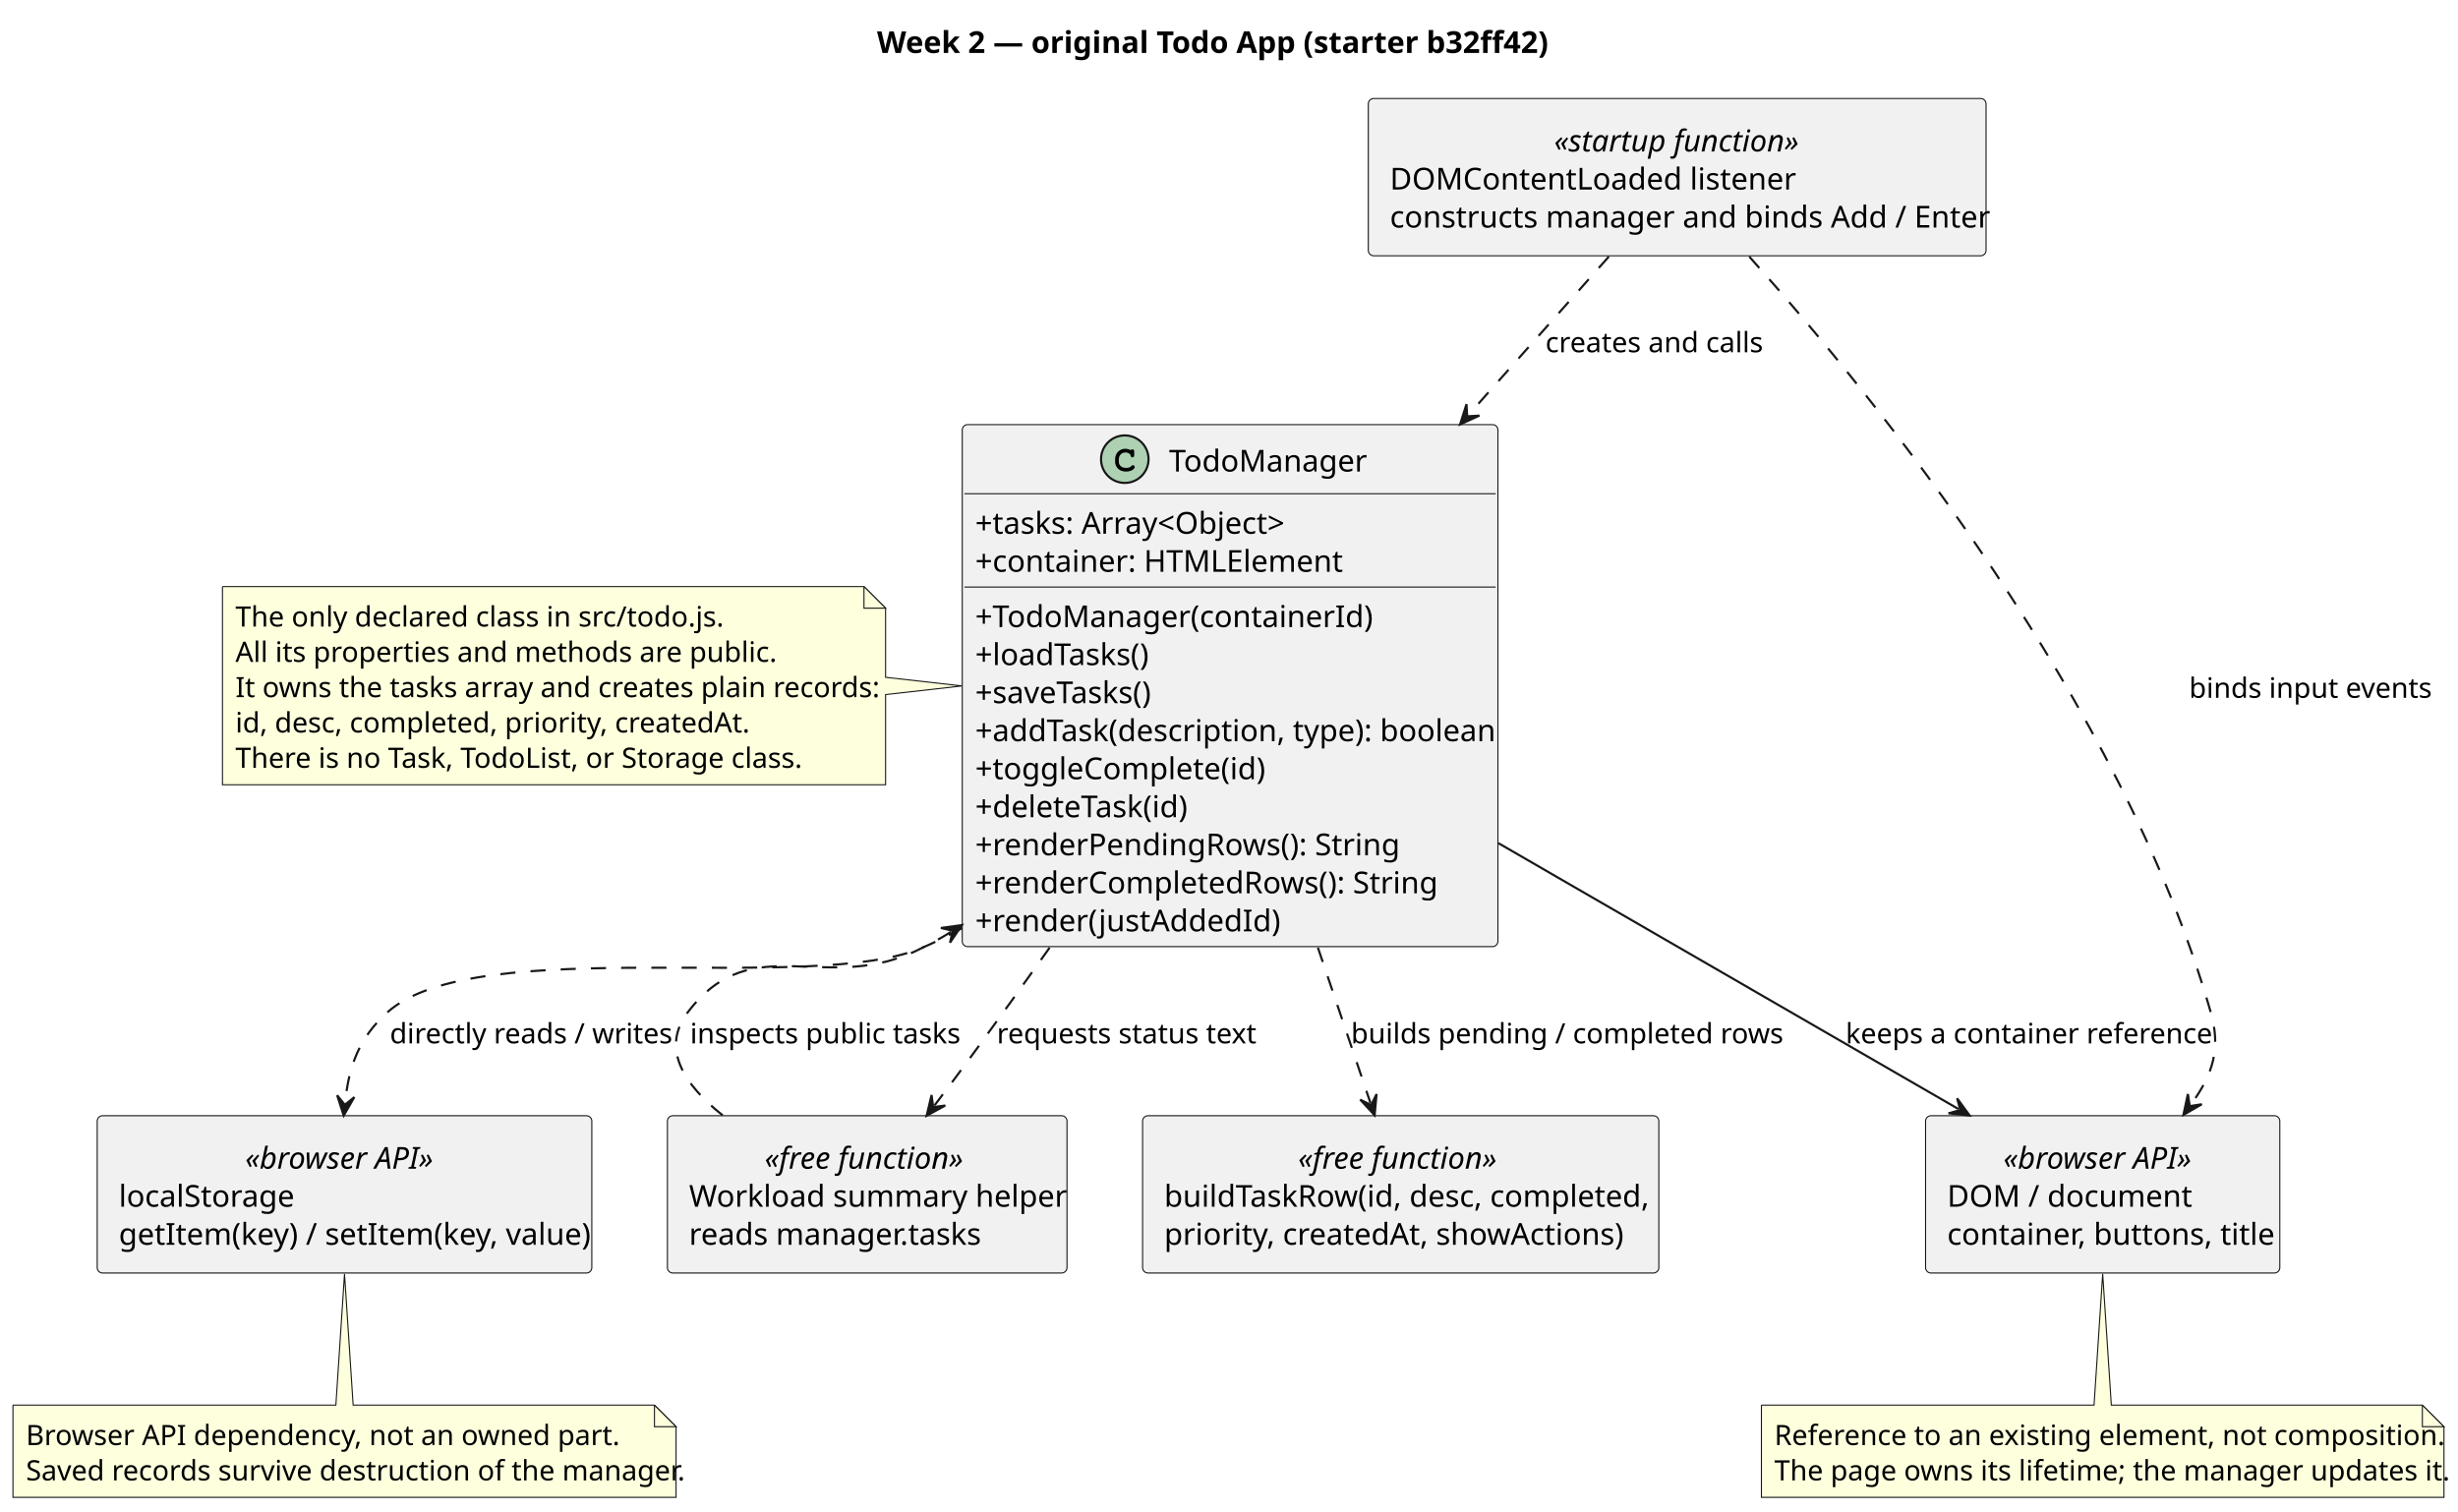
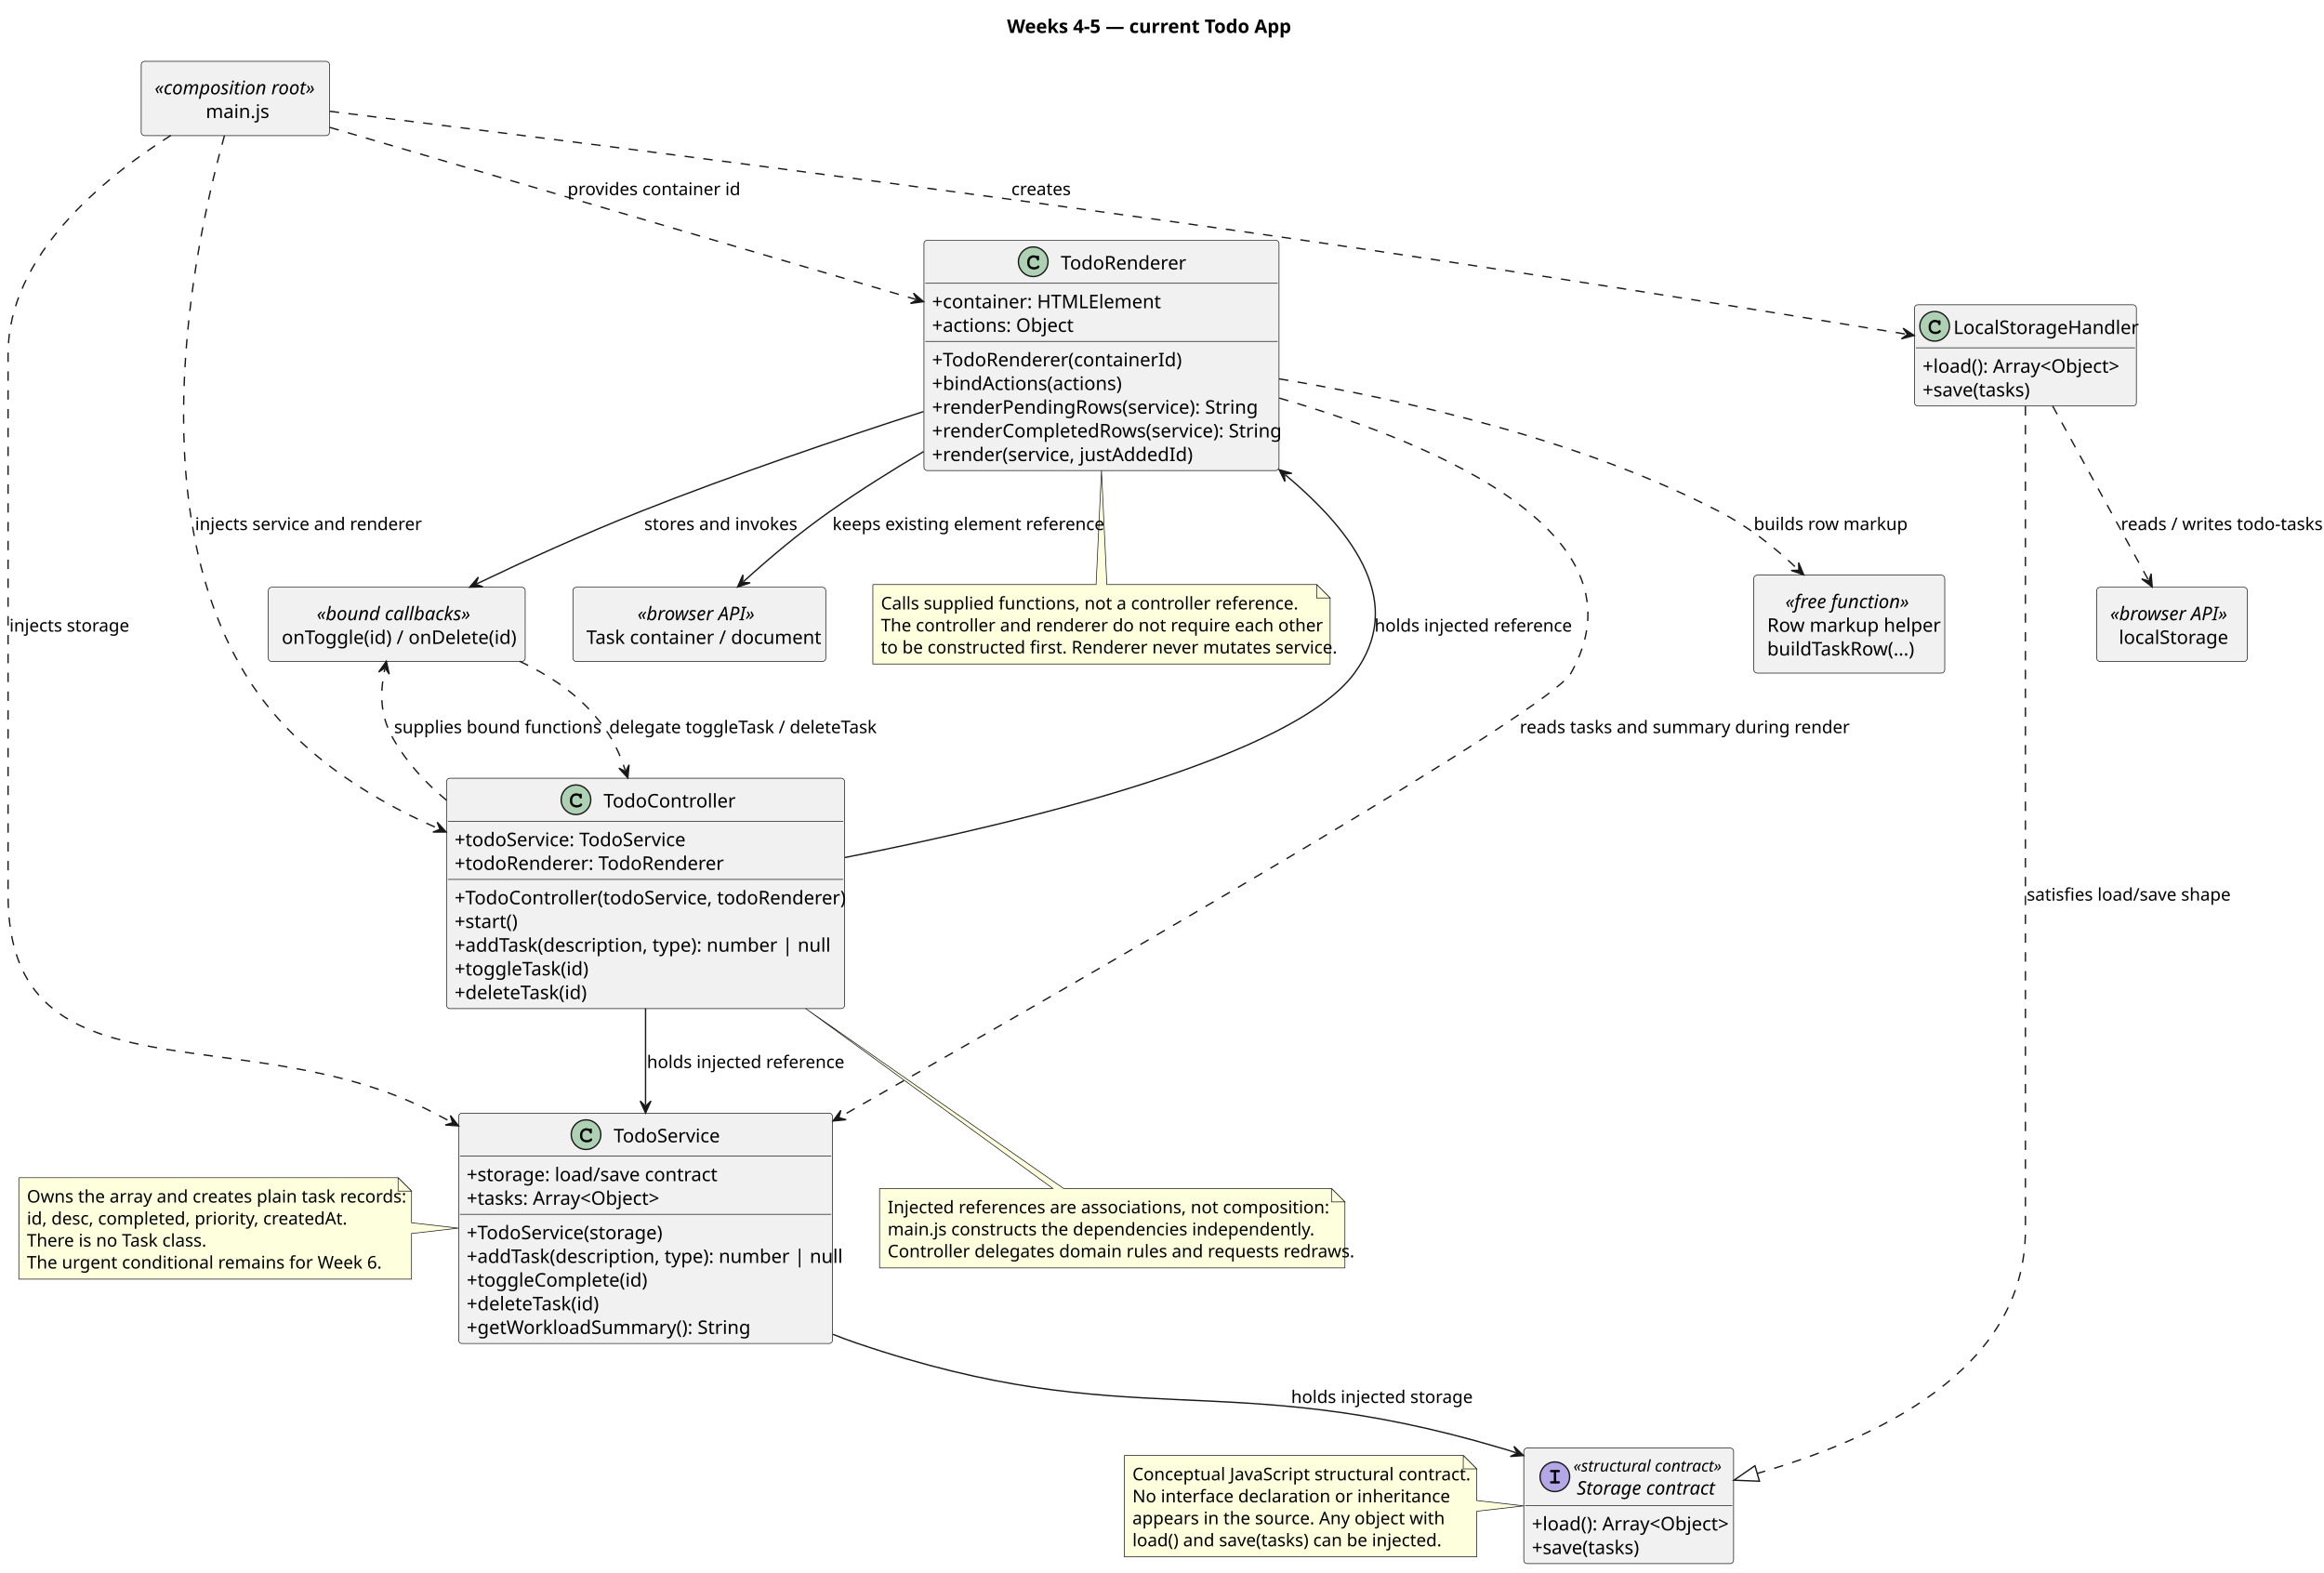
- <svg xmlns="http://www.w3.org/2000/svg" contentStyleType="text/css" height="700px" preserveAspectRatio="none" style="width:1138px;height:700px;background:#FFFFFF;" version="1.1" viewBox="0 0 1138 700" width="1138px" zoomAndPan="magnify">
+ <svg xmlns="http://www.w3.org/2000/svg" contentStyleType="text/css" height="1169px" preserveAspectRatio="none" style="width:1728px;height:1169px;background:#FFFFFF;" version="1.1" viewBox="0 0 1728 1169" width="1728px" zoomAndPan="magnify">
  <defs />
  <g>
-     <text fill="#000000" font-family="sans-serif" font-size="14" font-weight="bold" lengthAdjust="spacing" textLength="312.438" x="406.031" y="24.533">Week 2 — original Todo App (starter b32ff42)</text>
-     <g id="elem_TodoManager">
-       <rect codeLine="6" fill="#F1F1F1" height="241.703" id="TodoManager" rx="2.5" ry="2.5" style="stroke:#181818;stroke-width:0.5;" width="248" x="445.5" y="196.609" />
-       <ellipse cx="520.75" cy="212.609" fill="#ADD1B2" rx="11" ry="11" style="stroke:#181818;stroke-width:1.0;" />
-       <path d="M523.516,208.484 Q523.672,208.266 523.859,208.156 Q524.047,208.047 524.266,208.047 Q524.641,208.047 524.875,208.312 Q525.109,208.562 525.109,209.172 L525.109,210.625 Q525.109,211.234 524.875,211.5 Q524.641,211.766 524.266,211.766 Q523.922,211.766 523.719,211.562 Q523.516,211.375 523.406,210.859 Q523.359,210.5 523.172,210.312 Q522.844,209.938 522.234,209.719 Q521.625,209.5 521,209.5 Q520.234,209.5 519.594,209.828 Q518.969,210.156 518.469,210.906 Q517.984,211.656 517.984,212.688 L517.984,213.781 Q517.984,215.016 518.875,215.844 Q519.766,216.656 521.359,216.656 Q522.297,216.656 522.953,216.406 Q523.344,216.25 523.766,215.812 Q524.031,215.547 524.172,215.469 Q524.328,215.391 524.531,215.391 Q524.859,215.391 525.109,215.656 Q525.375,215.906 525.375,216.25 Q525.375,216.594 525.031,217 Q524.531,217.578 523.734,217.906 Q522.656,218.359 521.359,218.359 Q519.844,218.359 518.641,217.734 Q517.656,217.234 516.969,216.172 Q516.281,215.094 516.281,213.812 L516.281,212.656 Q516.281,211.328 516.891,210.188 Q517.516,209.031 518.609,208.422 Q519.703,207.797 520.938,207.797 Q521.672,207.797 522.312,207.969 Q522.969,208.125 523.516,208.484 Z " fill="#000000" />
-       <text fill="#000000" font-family="sans-serif" font-size="14" lengthAdjust="spacing" textLength="89" x="541.25" y="218.338">TodoManager</text>
-       <line style="stroke:#181818;stroke-width:0.5;" x1="446.5" x2="692.5" y1="228.609" y2="228.609" />
-       <text fill="#000000" font-family="sans-serif" font-size="14" lengthAdjust="spacing" textLength="140" x="451.5" y="247.143">+tasks: Array&lt;Object&gt;</text>
-       <text fill="#000000" font-family="sans-serif" font-size="14" lengthAdjust="spacing" textLength="163" x="451.5" y="264.752">+container: HTMLElement</text>
-       <line style="stroke:#181818;stroke-width:0.5;" x1="446.5" x2="692.5" y1="271.828" y2="271.828" />
-       <text fill="#000000" font-family="sans-serif" font-size="14" lengthAdjust="spacing" textLength="177" x="451.5" y="290.361">+TodoManager(containerId)</text>
-       <text fill="#000000" font-family="sans-serif" font-size="14" lengthAdjust="spacing" textLength="83" x="451.5" y="307.971">+loadTasks()</text>
-       <text fill="#000000" font-family="sans-serif" font-size="14" lengthAdjust="spacing" textLength="86" x="451.5" y="325.58">+saveTasks()</text>
-       <text fill="#000000" font-family="sans-serif" font-size="14" lengthAdjust="spacing" textLength="236" x="451.5" y="343.19">+addTask(description, type): boolean</text>
-       <text fill="#000000" font-family="sans-serif" font-size="14" lengthAdjust="spacing" textLength="128" x="451.5" y="360.799">+toggleComplete(id)</text>
-       <text fill="#000000" font-family="sans-serif" font-size="14" lengthAdjust="spacing" textLength="99" x="451.5" y="378.408">+deleteTask(id)</text>
-       <text fill="#000000" font-family="sans-serif" font-size="14" lengthAdjust="spacing" textLength="191" x="451.5" y="396.018">+renderPendingRows(): String</text>
-       <text fill="#000000" font-family="sans-serif" font-size="14" lengthAdjust="spacing" textLength="207" x="451.5" y="413.627">+renderCompletedRows(): String</text>
-       <text fill="#000000" font-family="sans-serif" font-size="14" lengthAdjust="spacing" textLength="134" x="451.5" y="431.236">+render(justAddedId)</text>
+     <text fill="#000000" font-family="sans-serif" font-size="14" font-weight="bold" lengthAdjust="spacing" textLength="216.438" x="748.781" y="24.533">Weeks 4-5 — current Todo App</text>
+     <g id="elem_TodoService">
+       <rect codeLine="6" fill="#F1F1F1" height="171.266" id="TodoService" rx="2.5" ry="2.5" style="stroke:#181818;stroke-width:0.5;" width="278" x="341" y="827.609" />
+       <ellipse cx="435.75" cy="843.609" fill="#ADD1B2" rx="11" ry="11" style="stroke:#181818;stroke-width:1.0;" />
+       <path d="M438.516,839.484 Q438.672,839.266 438.859,839.156 Q439.047,839.047 439.266,839.047 Q439.641,839.047 439.875,839.312 Q440.109,839.562 440.109,840.172 L440.109,841.625 Q440.109,842.234 439.875,842.5 Q439.641,842.766 439.266,842.766 Q438.922,842.766 438.719,842.562 Q438.516,842.375 438.406,841.859 Q438.359,841.5 438.172,841.312 Q437.844,840.938 437.234,840.719 Q436.625,840.5 436,840.5 Q435.234,840.5 434.594,840.828 Q433.969,841.156 433.469,841.906 Q432.984,842.656 432.984,843.688 L432.984,844.781 Q432.984,846.016 433.875,846.844 Q434.766,847.656 436.359,847.656 Q437.297,847.656 437.953,847.406 Q438.344,847.25 438.766,846.812 Q439.031,846.547 439.172,846.469 Q439.328,846.391 439.531,846.391 Q439.859,846.391 440.109,846.656 Q440.375,846.906 440.375,847.25 Q440.375,847.594 440.031,848 Q439.531,848.578 438.734,848.906 Q437.656,849.359 436.359,849.359 Q434.844,849.359 433.641,848.734 Q432.656,848.234 431.969,847.172 Q431.281,846.094 431.281,844.812 L431.281,843.656 Q431.281,842.328 431.891,841.188 Q432.516,840.031 433.609,839.422 Q434.703,838.797 435.938,838.797 Q436.672,838.797 437.312,838.969 Q437.969,839.125 438.516,839.484 Z " fill="#000000" />
+       <text fill="#000000" font-family="sans-serif" font-size="14" lengthAdjust="spacing" textLength="80" x="456.25" y="849.338">TodoService</text>
+       <line style="stroke:#181818;stroke-width:0.5;" x1="342" x2="618" y1="859.609" y2="859.609" />
+       <text fill="#000000" font-family="sans-serif" font-size="14" lengthAdjust="spacing" textLength="180" x="347" y="878.143">+storage: load/save contract</text>
+       <text fill="#000000" font-family="sans-serif" font-size="14" lengthAdjust="spacing" textLength="140" x="347" y="895.752">+tasks: Array&lt;Object&gt;</text>
+       <line style="stroke:#181818;stroke-width:0.5;" x1="342" x2="618" y1="902.828" y2="902.828" />
+       <text fill="#000000" font-family="sans-serif" font-size="14" lengthAdjust="spacing" textLength="146" x="347" y="921.361">+TodoService(storage)</text>
+       <text fill="#000000" font-family="sans-serif" font-size="14" lengthAdjust="spacing" textLength="266" x="347" y="938.971">+addTask(description, type): number | null</text>
+       <text fill="#000000" font-family="sans-serif" font-size="14" lengthAdjust="spacing" textLength="128" x="347" y="956.58">+toggleComplete(id)</text>
+       <text fill="#000000" font-family="sans-serif" font-size="14" lengthAdjust="spacing" textLength="99" x="347" y="974.189">+deleteTask(id)</text>
+       <text fill="#000000" font-family="sans-serif" font-size="14" lengthAdjust="spacing" textLength="202" x="347" y="991.799">+getWorkloadSummary(): String</text>
+     </g>
+     <g id="elem_TodoRenderer">
+       <rect codeLine="15" fill="#F1F1F1" height="171.266" id="TodoRenderer" rx="2.5" ry="2.5" style="stroke:#181818;stroke-width:0.5;" width="264" x="687" y="178.609" />
+       <ellipse cx="768.25" cy="194.609" fill="#ADD1B2" rx="11" ry="11" style="stroke:#181818;stroke-width:1.0;" />
+       <path d="M771.016,190.484 Q771.172,190.266 771.359,190.156 Q771.547,190.047 771.766,190.047 Q772.141,190.047 772.375,190.312 Q772.609,190.562 772.609,191.172 L772.609,192.625 Q772.609,193.234 772.375,193.5 Q772.141,193.766 771.766,193.766 Q771.422,193.766 771.219,193.562 Q771.016,193.375 770.906,192.859 Q770.859,192.5 770.672,192.312 Q770.344,191.938 769.734,191.719 Q769.125,191.5 768.5,191.5 Q767.734,191.5 767.094,191.828 Q766.469,192.156 765.969,192.906 Q765.484,193.656 765.484,194.688 L765.484,195.781 Q765.484,197.016 766.375,197.844 Q767.266,198.656 768.859,198.656 Q769.797,198.656 770.453,198.406 Q770.844,198.25 771.266,197.812 Q771.531,197.547 771.672,197.469 Q771.828,197.391 772.031,197.391 Q772.359,197.391 772.609,197.656 Q772.875,197.906 772.875,198.25 Q772.875,198.594 772.531,199 Q772.031,199.578 771.234,199.906 Q770.156,200.359 768.859,200.359 Q767.344,200.359 766.141,199.734 Q765.156,199.234 764.469,198.172 Q763.781,197.094 763.781,195.812 L763.781,194.656 Q763.781,193.328 764.391,192.188 Q765.016,191.031 766.109,190.422 Q767.203,189.797 768.438,189.797 Q769.172,189.797 769.812,189.969 Q770.469,190.125 771.016,190.484 Z " fill="#000000" />
+       <text fill="#000000" font-family="sans-serif" font-size="14" lengthAdjust="spacing" textLength="93" x="788.75" y="200.338">TodoRenderer</text>
+       <line style="stroke:#181818;stroke-width:0.5;" x1="688" x2="950" y1="210.609" y2="210.609" />
+       <text fill="#000000" font-family="sans-serif" font-size="14" lengthAdjust="spacing" textLength="163" x="693" y="229.143">+container: HTMLElement</text>
+       <text fill="#000000" font-family="sans-serif" font-size="14" lengthAdjust="spacing" textLength="102" x="693" y="246.752">+actions: Object</text>
+       <line style="stroke:#181818;stroke-width:0.5;" x1="688" x2="950" y1="253.828" y2="253.828" />
+       <text fill="#000000" font-family="sans-serif" font-size="14" lengthAdjust="spacing" textLength="181" x="693" y="272.361">+TodoRenderer(containerId)</text>
+       <text fill="#000000" font-family="sans-serif" font-size="14" lengthAdjust="spacing" textLength="136" x="693" y="289.971">+bindActions(actions)</text>
+       <text fill="#000000" font-family="sans-serif" font-size="14" lengthAdjust="spacing" textLength="236" x="693" y="307.58">+renderPendingRows(service): String</text>
+       <text fill="#000000" font-family="sans-serif" font-size="14" lengthAdjust="spacing" textLength="252" x="693" y="325.19">+renderCompletedRows(service): String</text>
+       <text fill="#000000" font-family="sans-serif" font-size="14" lengthAdjust="spacing" textLength="187" x="693" y="342.799">+render(service, justAddedId)</text>
+     </g>
+     <g id="elem_TodoController">
+       <rect codeLine="24" fill="#F1F1F1" height="171.266" id="TodoController" rx="2.5" ry="2.5" style="stroke:#181818;stroke-width:0.5;" width="296" x="332" y="578.609" />
+       <ellipse cx="428.25" cy="594.609" fill="#ADD1B2" rx="11" ry="11" style="stroke:#181818;stroke-width:1.0;" />
+       <path d="M431.016,590.484 Q431.172,590.266 431.359,590.156 Q431.547,590.047 431.766,590.047 Q432.141,590.047 432.375,590.312 Q432.609,590.562 432.609,591.172 L432.609,592.625 Q432.609,593.234 432.375,593.5 Q432.141,593.766 431.766,593.766 Q431.422,593.766 431.219,593.562 Q431.016,593.375 430.906,592.859 Q430.859,592.5 430.672,592.312 Q430.344,591.938 429.734,591.719 Q429.125,591.5 428.5,591.5 Q427.734,591.5 427.094,591.828 Q426.469,592.156 425.969,592.906 Q425.484,593.656 425.484,594.688 L425.484,595.781 Q425.484,597.016 426.375,597.844 Q427.266,598.656 428.859,598.656 Q429.797,598.656 430.453,598.406 Q430.844,598.25 431.266,597.812 Q431.531,597.547 431.672,597.469 Q431.828,597.391 432.031,597.391 Q432.359,597.391 432.609,597.656 Q432.875,597.906 432.875,598.25 Q432.875,598.594 432.531,599 Q432.031,599.578 431.234,599.906 Q430.156,600.359 428.859,600.359 Q427.344,600.359 426.141,599.734 Q425.156,599.234 424.469,598.172 Q423.781,597.094 423.781,595.812 L423.781,594.656 Q423.781,593.328 424.391,592.188 Q425.016,591.031 426.109,590.422 Q427.203,589.797 428.438,589.797 Q429.172,589.797 429.812,589.969 Q430.469,590.125 431.016,590.484 Z " fill="#000000" />
+       <text fill="#000000" font-family="sans-serif" font-size="14" lengthAdjust="spacing" textLength="95" x="448.75" y="600.338">TodoController</text>
+       <line style="stroke:#181818;stroke-width:0.5;" x1="333" x2="627" y1="610.609" y2="610.609" />
+       <text fill="#000000" font-family="sans-serif" font-size="14" lengthAdjust="spacing" textLength="171" x="338" y="629.143">+todoService: TodoService</text>
+       <text fill="#000000" font-family="sans-serif" font-size="14" lengthAdjust="spacing" textLength="197" x="338" y="646.752">+todoRenderer: TodoRenderer</text>
+       <line style="stroke:#181818;stroke-width:0.5;" x1="333" x2="627" y1="653.828" y2="653.828" />
+       <text fill="#000000" font-family="sans-serif" font-size="14" lengthAdjust="spacing" textLength="284" x="338" y="672.361">+TodoController(todoService, todoRenderer)</text>
+       <text fill="#000000" font-family="sans-serif" font-size="14" lengthAdjust="spacing" textLength="46" x="338" y="689.971">+start()</text>
+       <text fill="#000000" font-family="sans-serif" font-size="14" lengthAdjust="spacing" textLength="266" x="338" y="707.58">+addTask(description, type): number | null</text>
+       <text fill="#000000" font-family="sans-serif" font-size="14" lengthAdjust="spacing" textLength="99" x="338" y="725.189">+toggleTask(id)</text>
+       <text fill="#000000" font-family="sans-serif" font-size="14" lengthAdjust="spacing" textLength="99" x="338" y="742.799">+deleteTask(id)</text>
+     </g>
+     <g id="elem_LocalStorageHandler">
+       <rect codeLine="33" fill="#F1F1F1" height="75.219" id="LocalStorageHandler" rx="2.5" ry="2.5" style="stroke:#181818;stroke-width:0.5;" width="165" x="1423.5" y="226.609" />
+       <ellipse cx="1438.5" cy="242.609" fill="#ADD1B2" rx="11" ry="11" style="stroke:#181818;stroke-width:1.0;" />
+       <path d="M1441.266,238.484 Q1441.422,238.266 1441.609,238.156 Q1441.797,238.047 1442.016,238.047 Q1442.391,238.047 1442.625,238.312 Q1442.859,238.562 1442.859,239.172 L1442.859,240.625 Q1442.859,241.234 1442.625,241.5 Q1442.391,241.766 1442.016,241.766 Q1441.672,241.766 1441.469,241.562 Q1441.266,241.375 1441.156,240.859 Q1441.109,240.5 1440.922,240.312 Q1440.594,239.938 1439.984,239.719 Q1439.375,239.5 1438.75,239.5 Q1437.984,239.5 1437.344,239.828 Q1436.719,240.156 1436.219,240.906 Q1435.734,241.656 1435.734,242.688 L1435.734,243.781 Q1435.734,245.016 1436.625,245.844 Q1437.516,246.656 1439.109,246.656 Q1440.047,246.656 1440.703,246.406 Q1441.094,246.25 1441.516,245.812 Q1441.781,245.547 1441.922,245.469 Q1442.078,245.391 1442.281,245.391 Q1442.609,245.391 1442.859,245.656 Q1443.125,245.906 1443.125,246.25 Q1443.125,246.594 1442.781,247 Q1442.281,247.578 1441.484,247.906 Q1440.406,248.359 1439.109,248.359 Q1437.594,248.359 1436.391,247.734 Q1435.406,247.234 1434.719,246.172 Q1434.031,245.094 1434.031,243.812 L1434.031,242.656 Q1434.031,241.328 1434.641,240.188 Q1435.266,239.031 1436.359,238.422 Q1437.453,237.797 1438.688,237.797 Q1439.422,237.797 1440.062,237.969 Q1440.719,238.125 1441.266,238.484 Z " fill="#000000" />
+       <text fill="#000000" font-family="sans-serif" font-size="14" lengthAdjust="spacing" textLength="133" x="1452.5" y="248.338">LocalStorageHandler</text>
+       <line style="stroke:#181818;stroke-width:0.5;" x1="1424.5" x2="1587.5" y1="258.609" y2="258.609" />
+       <text fill="#000000" font-family="sans-serif" font-size="14" lengthAdjust="spacing" textLength="144" x="1429.5" y="277.143">+load(): Array&lt;Object&gt;</text>
+       <text fill="#000000" font-family="sans-serif" font-size="14" lengthAdjust="spacing" textLength="81" x="1429.5" y="294.752">+save(tasks)</text>
    </g>
    <g id="elem_Storage">
-       <rect fill="#F1F1F1" height="72.828" rx="2.5" ry="2.5" style="stroke:#181818;stroke-width:0.5;" width="229" x="45" y="516.609" />
-       <text fill="#000000" font-family="sans-serif" font-size="14" font-style="italic" lengthAdjust="spacing" textLength="92" x="113.5" y="541.143">«browser API»</text>
-       <text fill="#000000" font-family="sans-serif" font-size="14" lengthAdjust="spacing" textLength="79" x="55" y="558.752">localStorage</text>
-       <text fill="#000000" font-family="sans-serif" font-size="14" lengthAdjust="spacing" textLength="209" x="55" y="576.361">getItem(key) / setItem(key, value)</text>
+       <rect codeLine="37" fill="#F1F1F1" height="85.922" id="Storage" rx="2.5" ry="2.5" style="stroke:#181818;stroke-width:0.5;" width="156" x="1133" y="1076.609" />
+       <ellipse cx="1156.1" cy="1097.961" fill="#B4A7E5" rx="11" ry="11" style="stroke:#181818;stroke-width:1.0;" />
+       <path d="M1157.053,1094.602 L1157.053,1101.258 L1158.772,1101.258 Q1159.381,1101.258 1159.647,1101.492 Q1159.912,1101.727 1159.912,1102.117 Q1159.912,1102.492 1159.647,1102.727 Q1159.381,1102.961 1158.772,1102.961 L1153.631,1102.961 Q1153.022,1102.961 1152.756,1102.727 Q1152.491,1102.492 1152.491,1102.102 Q1152.491,1101.727 1152.756,1101.492 Q1153.022,1101.258 1153.631,1101.258 L1155.35,1101.258 L1155.35,1094.602 L1153.631,1094.602 Q1153.022,1094.602 1152.756,1094.367 Q1152.491,1094.133 1152.491,1093.742 Q1152.491,1093.367 1152.756,1093.133 Q1153.022,1092.898 1153.631,1092.898 L1158.772,1092.898 Q1159.381,1092.898 1159.647,1093.133 Q1159.912,1093.367 1159.912,1093.742 Q1159.912,1094.133 1159.647,1094.367 Q1159.381,1094.602 1158.772,1094.602 L1157.053,1094.602 Z " fill="#000000" />
+       <text fill="#000000" font-family="sans-serif" font-size="12" font-style="italic" lengthAdjust="spacing" textLength="110" x="1169.9" y="1094.066">«structural contract»</text>
+       <text fill="#000000" font-family="sans-serif" font-size="14" font-style="italic" lengthAdjust="spacing" textLength="105" x="1172.4" y="1111.236">Storage contract</text>
+       <line style="stroke:#181818;stroke-width:0.5;" x1="1134" x2="1288" y1="1119.312" y2="1119.312" />
+       <text fill="#000000" font-family="sans-serif" font-size="14" lengthAdjust="spacing" textLength="144" x="1139" y="1137.846">+load(): Array&lt;Object&gt;</text>
+       <text fill="#000000" font-family="sans-serif" font-size="14" lengthAdjust="spacing" textLength="81" x="1139" y="1155.455">+save(tasks)</text>
+     </g>
+     <g id="elem_Main">
+       <rect fill="#F1F1F1" height="55.219" rx="2.5" ry="2.5" style="stroke:#181818;stroke-width:0.5;" width="140" x="105" y="45.609" />
+       <text fill="#000000" font-family="sans-serif" font-size="14" font-style="italic" lengthAdjust="spacing" textLength="120" x="115" y="70.143">«composition root»</text>
+       <text fill="#000000" font-family="sans-serif" font-size="14" lengthAdjust="spacing" textLength="44" x="153" y="87.752">main.js</text>
+     </g>
+     <g id="elem_Rows">
+       <rect fill="#F1F1F1" height="72.828" rx="2.5" ry="2.5" style="stroke:#181818;stroke-width:0.5;" width="142" x="1304" y="427.609" />
+       <text fill="#000000" font-family="sans-serif" font-size="14" font-style="italic" lengthAdjust="spacing" textLength="95" x="1327.5" y="452.143">«free function»</text>
+       <text fill="#000000" font-family="sans-serif" font-size="14" lengthAdjust="spacing" textLength="122" x="1314" y="469.752">Row markup helper</text>
+       <text fill="#000000" font-family="sans-serif" font-size="14" lengthAdjust="spacing" textLength="110" x="1314" y="487.361">buildTaskRow(...)</text>
+     </g>
+     <g id="elem_Actions">
+       <rect fill="#F1F1F1" height="55.219" rx="2.5" ry="2.5" style="stroke:#181818;stroke-width:0.5;" width="191" x="199.5" y="436.609" />
+       <text fill="#000000" font-family="sans-serif" font-size="14" font-style="italic" lengthAdjust="spacing" textLength="119" x="235.5" y="461.143">«bound callbacks»</text>
+       <text fill="#000000" font-family="sans-serif" font-size="14" lengthAdjust="spacing" textLength="171" x="209.5" y="478.752">onToggle(id) / onDelete(id)</text>
    </g>
    <g id="elem_DOM">
-       <rect fill="#F1F1F1" height="72.828" rx="2.5" ry="2.5" style="stroke:#181818;stroke-width:0.5;" width="164" x="891.5" y="516.609" />
-       <text fill="#000000" font-family="sans-serif" font-size="14" font-style="italic" lengthAdjust="spacing" textLength="92" x="927.5" y="541.143">«browser API»</text>
-       <text fill="#000000" font-family="sans-serif" font-size="14" lengthAdjust="spacing" textLength="106" x="901.5" y="558.752">DOM / document</text>
-       <text fill="#000000" font-family="sans-serif" font-size="14" lengthAdjust="spacing" textLength="144" x="901.5" y="576.361">container, buttons, title</text>
-     </g>
-     <g id="elem_RowHelper">
-       <rect fill="#F1F1F1" height="72.828" rx="2.5" ry="2.5" style="stroke:#181818;stroke-width:0.5;" width="239" x="529" y="516.609" />
-       <text fill="#000000" font-family="sans-serif" font-size="14" font-style="italic" lengthAdjust="spacing" textLength="95" x="601" y="541.143">«free function»</text>
-       <text fill="#000000" font-family="sans-serif" font-size="14" lengthAdjust="spacing" textLength="219" x="539" y="558.752">buildTaskRow(id, desc, completed,</text>
-       <text fill="#000000" font-family="sans-serif" font-size="14" lengthAdjust="spacing" textLength="203" x="539" y="576.361">priority, createdAt, showActions)</text>
-     </g>
-     <g id="elem_SummaryHelper">
-       <rect fill="#F1F1F1" height="72.828" rx="2.5" ry="2.5" style="stroke:#181818;stroke-width:0.5;" width="185" x="309" y="516.609" />
-       <text fill="#000000" font-family="sans-serif" font-size="14" font-style="italic" lengthAdjust="spacing" textLength="95" x="354" y="541.143">«free function»</text>
-       <text fill="#000000" font-family="sans-serif" font-size="14" lengthAdjust="spacing" textLength="165" x="319" y="558.752">Workload summary helper</text>
-       <text fill="#000000" font-family="sans-serif" font-size="14" lengthAdjust="spacing" textLength="133" x="319" y="576.361">reads manager.tasks</text>
-     </g>
-     <g id="elem_Startup">
-       <rect fill="#F1F1F1" height="72.828" rx="2.5" ry="2.5" style="stroke:#181818;stroke-width:0.5;" width="286" x="633.5" y="45.609" />
-       <text fill="#000000" font-family="sans-serif" font-size="14" font-style="italic" lengthAdjust="spacing" textLength="114" x="719.5" y="70.143">«startup function»</text>
-       <text fill="#000000" font-family="sans-serif" font-size="14" lengthAdjust="spacing" textLength="180" x="643.5" y="87.752">DOMContentLoaded listener</text>
-       <text fill="#000000" font-family="sans-serif" font-size="14" lengthAdjust="spacing" textLength="266" x="643.5" y="105.361">constructs manager and binds Add / Enter</text>
-     </g>
-     <g id="elem_GMN15">
-       <path d="M103,271.609 L103,363.367 A0,0 0 0 0 103,363.367 L410,363.367 A0,0 0 0 0 410,363.367 L410,321.609 L445.4,317.609 L410,313.609 L410,281.609 L400,271.609 L103,271.609 A0,0 0 0 0 103,271.609 " fill="#FEFFDD" style="stroke:#181818;stroke-width:0.5;" />
-       <path d="M400,271.609 L400,281.609 L410,281.609 L400,271.609 " fill="#FEFFDD" style="stroke:#181818;stroke-width:0.5;" />
-       <text fill="#000000" font-family="sans-serif" font-size="13" lengthAdjust="spacing" textLength="220" x="109" y="290.104">The only declared class in src/todo.js.</text>
-       <text fill="#000000" font-family="sans-serif" font-size="13" lengthAdjust="spacing" textLength="237" x="109" y="306.456">All its properties and methods are public.</text>
-       <text fill="#000000" font-family="sans-serif" font-size="13" lengthAdjust="spacing" textLength="286" x="109" y="322.808">It owns the tasks array and creates plain records:</text>
-       <text fill="#000000" font-family="sans-serif" font-size="13" lengthAdjust="spacing" textLength="229" x="109" y="339.159">id, desc, completed, priority, createdAt.</text>
-       <text fill="#000000" font-family="sans-serif" font-size="13" lengthAdjust="spacing" textLength="260" x="109" y="355.511">There is no Task, TodoList, or Storage class.</text>
-     </g>
-     <g id="elem_GMN18">
-       <path d="M6,650.609 L6,693.312 A0,0 0 0 0 6,693.312 L313,693.312 A0,0 0 0 0 313,693.312 L313,660.609 L303,650.609 L163.5,650.609 L159.5,589.849 L155.5,650.609 L6,650.609 A0,0 0 0 0 6,650.609 " fill="#FEFFDD" style="stroke:#181818;stroke-width:0.5;" />
-       <path d="M303,650.609 L303,660.609 L313,660.609 L303,650.609 " fill="#FEFFDD" style="stroke:#181818;stroke-width:0.5;" />
-       <text fill="#000000" font-family="sans-serif" font-size="13" lengthAdjust="spacing" textLength="261" x="12" y="669.105">Browser API dependency, not an owned part.</text>
-       <text fill="#000000" font-family="sans-serif" font-size="13" lengthAdjust="spacing" textLength="286" x="12" y="685.456">Saved records survive destruction of the manager.</text>
-     </g>
-     <g id="elem_GMN21">
-       <path d="M815.5,650.609 L815.5,693.312 A0,0 0 0 0 815.5,693.312 L1131.5,693.312 A0,0 0 0 0 1131.5,693.312 L1131.5,660.609 L1121.5,650.609 L977.5,650.609 L973.5,589.849 L969.5,650.609 L815.5,650.609 A0,0 0 0 0 815.5,650.609 " fill="#FEFFDD" style="stroke:#181818;stroke-width:0.5;" />
-       <path d="M1121.5,650.609 L1121.5,660.609 L1131.5,660.609 L1121.5,650.609 " fill="#FEFFDD" style="stroke:#181818;stroke-width:0.5;" />
-       <text fill="#000000" font-family="sans-serif" font-size="13" lengthAdjust="spacing" textLength="294" x="821.5" y="669.105">Reference to an existing element, not composition.</text>
-       <text fill="#000000" font-family="sans-serif" font-size="13" lengthAdjust="spacing" textLength="295" x="821.5" y="685.456">The page owns its lifetime; the manager updates it.</text>
-     </g>
-     <g id="link_TodoManager_Storage">
-       <path codeLine="26" d="M445.49,429.709 C439.57,432.979 433.57,435.969 427.5,438.609 C376.61,460.789 220.94,431.669 179.5,468.609 C166.15,480.509 161.551,493.633 159.761,510.563 " fill="none" id="TodoManager-to-Storage" style="stroke:#181818;stroke-width:1.0;stroke-dasharray:7.0,7.0;" />
-       <polygon fill="#181818" points="159.13,516.529,164.054,508,159.656,511.557,156.099,507.159,159.13,516.529" style="stroke:#181818;stroke-width:1.0;" />
-       <text fill="#000000" font-family="sans-serif" font-size="13" lengthAdjust="spacing" textLength="124" x="180.5" y="483.104">directly reads / writes</text>
-     </g>
-     <g id="link_TodoManager_DOM">
-       <path codeLine="27" d="M693.73,390.409 C766.09,432.229 848.955,480.127 906.705,513.507 " fill="none" id="TodoManager-to-DOM" style="stroke:#181818;stroke-width:1.0;" />
-       <polygon fill="#181818" points="911.9,516.509,906.11,508.542,907.571,514.007,902.106,515.469,911.9,516.509" style="stroke:#181818;stroke-width:1.0;" />
-       <text fill="#000000" font-family="sans-serif" font-size="13" lengthAdjust="spacing" textLength="160" x="854.5" y="483.104">keeps a container reference</text>
-     </g>
-     <g id="link_TodoManager_RowHelper">
-       <path codeLine="28" d="M610.16,438.779 C619.76,467.159 627.346,489.596 634.496,510.716 " fill="none" id="TodoManager-to-RowHelper" style="stroke:#181818;stroke-width:1.0;stroke-dasharray:7.0,7.0;" />
-       <polygon fill="#181818" points="636.42,516.399,637.323,506.592,634.817,511.663,629.745,509.157,636.42,516.399" style="stroke:#181818;stroke-width:1.0;" />
-       <text fill="#000000" font-family="sans-serif" font-size="13" lengthAdjust="spacing" textLength="186" x="625.5" y="483.104">builds pending / completed rows</text>
-     </g>
-     <g id="link_TodoManager_SummaryHelper">
-       <path codeLine="29" d="M485.96,438.789 C474.48,454.939 462.77,471.229 451.5,486.609 C444.31,496.419 440.03,502.17 432.65,511.84 " fill="none" id="TodoManager-to-SummaryHelper" style="stroke:#181818;stroke-width:1.0;stroke-dasharray:7.0,7.0;" />
-       <polygon fill="#181818" points="429.01,516.609,437.65,511.882,432.043,512.635,431.29,507.028,429.01,516.609" style="stroke:#181818;stroke-width:1.0;" />
-       <text fill="#000000" font-family="sans-serif" font-size="13" lengthAdjust="spacing" textLength="116" x="461.5" y="483.104">requests status text</text>
-     </g>
-     <g id="link_SummaryHelper_TodoManager">
-       <path codeLine="30" d="M334.58,516.429 C316.79,502.309 305.68,485.439 318.5,468.609 C348.95,428.639 383.05,462.039 427.5,438.609 C433.5,435.449 434.363,435.165 440.273,431.495 " fill="none" id="SummaryHelper-to-TodoManager" style="stroke:#181818;stroke-width:1.0;stroke-dasharray:7.0,7.0;" />
-       <polygon fill="#181818" points="445.37,428.329,435.614,429.679,441.122,430.967,439.834,436.475,445.37,428.329" style="stroke:#181818;stroke-width:1.0;" />
-       <text fill="#000000" font-family="sans-serif" font-size="13" lengthAdjust="spacing" textLength="123" x="319.5" y="483.104">inspects public tasks</text>
-     </g>
-     <g id="link_Startup_TodoManager">
-       <path codeLine="31" d="M744.84,118.829 C726.09,139.969 705.13,163.619 679.95,192.029 " fill="none" id="Startup-to-TodoManager" style="stroke:#181818;stroke-width:1.0;stroke-dasharray:7.0,7.0;" />
-       <polygon fill="#181818" points="675.97,196.519,684.933,192.437,679.286,192.778,678.946,187.131,675.97,196.519" style="stroke:#181818;stroke-width:1.0;" />
-       <text fill="#000000" font-family="sans-serif" font-size="13" lengthAdjust="spacing" textLength="99" x="715.5" y="163.105">creates and calls</text>
-     </g>
-     <g id="link_Startup_DOM">
-       <path codeLine="32" d="M809.89,118.829 C867.19,182.899 982.08,324.199 1023.5,468.609 C1028.3,485.339 1024.674,497.271 1014.404,511.361 " fill="none" id="Startup-to-DOM" style="stroke:#181818;stroke-width:1.0;stroke-dasharray:7.0,7.0;" />
-       <polygon fill="#181818" points="1010.87,516.209,1019.404,511.292,1013.815,512.169,1012.939,506.58,1010.87,516.209" style="stroke:#181818;stroke-width:1.0;" />
-       <text fill="#000000" font-family="sans-serif" font-size="13" lengthAdjust="spacing" textLength="104" x="1013.5" y="323.104">binds input events</text>
+       <rect fill="#F1F1F1" height="55.219" rx="2.5" ry="2.5" style="stroke:#181818;stroke-width:0.5;" width="188" x="426" y="436.609" />
+       <text fill="#000000" font-family="sans-serif" font-size="14" font-style="italic" lengthAdjust="spacing" textLength="92" x="474" y="461.143">«browser API»</text>
+       <text fill="#000000" font-family="sans-serif" font-size="14" lengthAdjust="spacing" textLength="168" x="436" y="478.752">Task container / document</text>
+     </g>
+     <g id="elem_BrowserStorage">
+       <rect fill="#F1F1F1" height="55.219" rx="2.5" ry="2.5" style="stroke:#181818;stroke-width:0.5;" width="112" x="1559" y="436.609" />
+       <text fill="#000000" font-family="sans-serif" font-size="14" font-style="italic" lengthAdjust="spacing" textLength="92" x="1569" y="461.143">«browser API»</text>
+       <text fill="#000000" font-family="sans-serif" font-size="14" lengthAdjust="spacing" textLength="79" x="1575.5" y="478.752">localStorage</text>
+     </g>
+     <g id="elem_GMN27">
+       <path d="M836,1082.109 L836,1157.516 A0,0 0 0 0 836,1157.516 L1098,1157.516 A0,0 0 0 0 1098,1157.516 L1098,1123.609 L1132.91,1119.609 L1098,1115.609 L1098,1092.109 L1088,1082.109 L836,1082.109 A0,0 0 0 0 836,1082.109 " fill="#FEFFDD" style="stroke:#181818;stroke-width:0.5;" />
+       <path d="M1088,1082.109 L1088,1092.109 L1098,1092.109 L1088,1082.109 " fill="#FEFFDD" style="stroke:#181818;stroke-width:0.5;" />
+       <text fill="#000000" font-family="sans-serif" font-size="13" lengthAdjust="spacing" textLength="241" x="842" y="1100.604">Conceptual JavaScript structural contract.</text>
+       <text fill="#000000" font-family="sans-serif" font-size="13" lengthAdjust="spacing" textLength="218" x="842" y="1116.956">No interface declaration or inheritance</text>
+       <text fill="#000000" font-family="sans-serif" font-size="13" lengthAdjust="spacing" textLength="222" x="842" y="1133.308">appears in the source. Any object with</text>
+       <text fill="#000000" font-family="sans-serif" font-size="13" lengthAdjust="spacing" textLength="223" x="842" y="1149.659">load() and save(tasks) can be injected.</text>
+     </g>
+     <g id="elem_GMN30">
+       <path d="M14,875.609 L14,951.016 A0,0 0 0 0 14,951.016 L306,951.016 A0,0 0 0 0 306,951.016 L306,917.109 L340.86,913.109 L306,909.109 L306,885.609 L296,875.609 L14,875.609 A0,0 0 0 0 14,875.609 " fill="#FEFFDD" style="stroke:#181818;stroke-width:0.5;" />
+       <path d="M296,875.609 L296,885.609 L306,885.609 L296,875.609 " fill="#FEFFDD" style="stroke:#181818;stroke-width:0.5;" />
+       <text fill="#000000" font-family="sans-serif" font-size="13" lengthAdjust="spacing" textLength="271" x="20" y="894.105">Owns the array and creates plain task records:</text>
+       <text fill="#000000" font-family="sans-serif" font-size="13" lengthAdjust="spacing" textLength="229" x="20" y="910.456">id, desc, completed, priority, createdAt.</text>
+       <text fill="#000000" font-family="sans-serif" font-size="13" lengthAdjust="spacing" textLength="135" x="20" y="926.808">There is no Task class.</text>
+       <text fill="#000000" font-family="sans-serif" font-size="13" lengthAdjust="spacing" textLength="248" x="20" y="943.159">The urgent conditional remains for Week 6.</text>
+     </g>
+     <g id="elem_GMN33">
+       <path d="M649,434.609 L649,493.664 A0,0 0 0 0 649,493.664 L989,493.664 A0,0 0 0 0 989,493.664 L989,444.609 L979,434.609 L823,434.609 L819,349.649 L815,434.609 L649,434.609 A0,0 0 0 0 649,434.609 " fill="#FEFFDD" style="stroke:#181818;stroke-width:0.5;" />
+       <path d="M979,434.609 L979,444.609 L989,444.609 L979,434.609 " fill="#FEFFDD" style="stroke:#181818;stroke-width:0.5;" />
+       <text fill="#000000" font-family="sans-serif" font-size="13" lengthAdjust="spacing" textLength="292" x="655" y="453.104">Calls supplied functions, not a controller reference.</text>
+       <text fill="#000000" font-family="sans-serif" font-size="13" lengthAdjust="spacing" textLength="302" x="655" y="469.456">The controller and renderer do not require each other</text>
+       <text fill="#000000" font-family="sans-serif" font-size="13" lengthAdjust="spacing" textLength="319" x="655" y="485.808">to be constructed first. Renderer never mutates service.</text>
+     </g>
+     <g id="elem_GMN36">
+       <path d="M654,883.609 L654,942.664 A0,0 0 0 0 654,942.664 L1000,942.664 A0,0 0 0 0 1000,942.664 L1000,893.609 L990,883.609 L790.82,883.609 L598.93,749.769 L782.82,883.609 L654,883.609 A0,0 0 0 0 654,883.609 " fill="#FEFFDD" style="stroke:#181818;stroke-width:0.5;" />
+       <path d="M990,883.609 L990,893.609 L1000,893.609 L990,883.609 " fill="#FEFFDD" style="stroke:#181818;stroke-width:0.5;" />
+       <text fill="#000000" font-family="sans-serif" font-size="13" lengthAdjust="spacing" textLength="312" x="660" y="902.105">Injected references are associations, not composition:</text>
+       <text fill="#000000" font-family="sans-serif" font-size="13" lengthAdjust="spacing" textLength="301" x="660" y="918.456">main.js constructs the dependencies independently.</text>
+       <text fill="#000000" font-family="sans-serif" font-size="13" lengthAdjust="spacing" textLength="325" x="660" y="934.808">Controller delegates domain rules and requests redraws.</text>
+     </g>
+     <g id="link_Main_LocalStorageHandler">
+       <path codeLine="47" d="M245.18,82.739 C383.71,99.919 702.04,140.049 969,178.609 C1130.13,201.889 1312.009,231.189 1417.379,248.459 " fill="none" id="Main-to-LocalStorageHandler" style="stroke:#181818;stroke-width:1.0;stroke-dasharray:7.0,7.0;" />
+       <polygon fill="#181818" points="1423.3,249.429,1415.065,244.026,1418.366,248.621,1413.772,251.921,1423.3,249.429" style="stroke:#181818;stroke-width:1.0;" />
+       <text fill="#000000" font-family="sans-serif" font-size="13" lengthAdjust="spacing" textLength="43" x="752" y="145.105">creates</text>
+     </g>
+     <g id="link_Main_TodoService">
+       <path codeLine="48" d="M127.02,100.669 C77.06,132.259 6,190.039 6,263.109 C6,263.109 6,263.109 6,665.109 C6,823.429 182.84,753.979 323,827.609 C328.89,830.709 329.596,831.074 335.666,834.284 " fill="none" id="Main-to-TodoService" style="stroke:#181818;stroke-width:1.0;stroke-dasharray:7.0,7.0;" />
+       <polygon fill="#181818" points="340.97,837.089,334.884,829.346,336.55,834.752,331.144,836.418,340.97,837.089" style="stroke:#181818;stroke-width:1.0;" />
+       <text fill="#000000" font-family="sans-serif" font-size="13" lengthAdjust="spacing" textLength="85" x="7" y="469.604">injects storage</text>
+     </g>
+     <g id="link_Main_TodoRenderer">
+       <path codeLine="49" d="M245.15,94.699 C350.85,125.719 547.063,183.3 680.983,222.6 " fill="none" id="Main-to-TodoRenderer" style="stroke:#181818;stroke-width:1.0;stroke-dasharray:7.0,7.0;" />
+       <polygon fill="#181818" points="686.74,224.289,679.231,217.917,681.942,222.881,676.978,225.593,686.74,224.289" style="stroke:#181818;stroke-width:1.0;" />
+       <text fill="#000000" font-family="sans-serif" font-size="13" lengthAdjust="spacing" textLength="118" x="422" y="145.105">provides container id</text>
+     </g>
+     <g id="link_Main_TodoController">
+       <path codeLine="50" d="M166.88,100.849 C146.94,172.019 102.76,369.599 182,500.609 C215.4,555.819 269.248,591.113 326.238,616.193 " fill="none" id="Main-to-TodoController" style="stroke:#181818;stroke-width:1.0;stroke-dasharray:7.0,7.0;" />
+       <polygon fill="#181818" points="331.73,618.609,325.104,611.323,327.154,616.595,321.881,618.645,331.73,618.609" style="stroke:#181818;stroke-width:1.0;" />
+       <text fill="#000000" font-family="sans-serif" font-size="13" lengthAdjust="spacing" textLength="158" x="145" y="394.104">injects service and renderer</text>
+     </g>
+     <g id="link_TodoController_TodoService">
+       <path codeLine="51" d="M480,749.769 C480,774.909 480,796.429 480,821.559 " fill="none" id="TodoController-to-TodoService" style="stroke:#181818;stroke-width:1.0;" />
+       <polygon fill="#181818" points="480,827.559,484,818.559,480,822.559,476,818.559,480,827.559" style="stroke:#181818;stroke-width:1.0;" />
+       <text fill="#000000" font-family="sans-serif" font-size="13" lengthAdjust="spacing" textLength="137" x="481" y="794.105">holds injected reference</text>
+     </g>
+     <g id="link_TodoController_TodoRenderer">
+       <path codeLine="52" d="M628.21,637.559 C767.63,610.159 961.58,562.139 1007,500.609 C1044.83,449.359 1008.751,397.45 955.692,353.05 " fill="none" id="TodoController-to-TodoRenderer" style="stroke:#181818;stroke-width:1.0;" />
+       <polygon fill="#181818" points="951.09,349.199,955.425,358.043,954.925,352.408,960.559,351.907,951.09,349.199" style="stroke:#181818;stroke-width:1.0;" />
+       <text fill="#000000" font-family="sans-serif" font-size="13" lengthAdjust="spacing" textLength="137" x="1022" y="469.604">holds injected reference</text>
+     </g>
+     <g id="link_TodoService_Storage">
+       <path codeLine="53" d="M619.33,992.059 C625.23,994.419 631.14,996.619 637,998.609 C841.22,1068.009 909.24,1015.169 1116,1076.609 C1121.53,1078.249 1121.522,1078.086 1127.152,1080.137 " fill="none" id="TodoService-to-Storage" style="stroke:#181818;stroke-width:1.0;" />
+       <polygon fill="#181818" points="1132.79,1082.189,1125.702,1075.351,1128.092,1080.479,1122.965,1082.869,1132.79,1082.189" style="stroke:#181818;stroke-width:1.0;" />
+       <text fill="#000000" font-family="sans-serif" font-size="13" lengthAdjust="spacing" textLength="127" x="960" y="1043.104">holds injected storage</text>
+     </g>
+     <g id="link_LocalStorageHandler_Storage">
+       <path codeLine="54" d="M1506,301.969 C1506,341.729 1506,406.909 1506,463.109 C1506,463.109 1506,463.109 1506,914.109 C1506,1019.739 1393.966,1070.12 1306.566,1095.5 " fill="none" id="LocalStorageHandler-to-Storage" style="stroke:#181818;stroke-width:1.0;stroke-dasharray:7.0,7.0;" />
+       <polygon fill="none" points="1289.28,1100.519,1308.239,1101.262,1304.893,1089.738,1289.28,1100.519" style="stroke:#181818;stroke-width:1.0;" />
+       <text fill="#000000" font-family="sans-serif" font-size="13" lengthAdjust="spacing" textLength="145" x="1507" y="669.605">satisfies load/save shape</text>
+     </g>
+     <g id="link_LocalStorageHandler_BrowserStorage">
+       <path codeLine="55" d="M1526.25,301.889 C1547.73,340.919 1578.277,396.393 1597.377,431.103 " fill="none" id="LocalStorageHandler-to-BrowserStorage" style="stroke:#181818;stroke-width:1.0;stroke-dasharray:7.0,7.0;" />
+       <polygon fill="#181818" points="1600.27,436.359,1599.436,426.546,1597.86,431.979,1592.427,430.403,1600.27,436.359" style="stroke:#181818;stroke-width:1.0;" />
+       <text fill="#000000" font-family="sans-serif" font-size="13" lengthAdjust="spacing" textLength="143" x="1577" y="394.104">reads / writes todo-tasks</text>
+     </g>
+     <g id="link_TodoRenderer_TodoService">
+       <path codeLine="56" d="M951.21,295.959 C1072.81,331.389 1226.1,398.159 1168,500.609 C1152.49,527.959 821.117,718.866 624.587,830.476 " fill="none" id="TodoRenderer-to-TodoService" style="stroke:#181818;stroke-width:1.0;stroke-dasharray:7.0,7.0;" />
+       <polygon fill="#181818" points="619.37,833.439,629.171,832.473,623.718,830.97,625.221,825.517,619.37,833.439" style="stroke:#181818;stroke-width:1.0;" />
+       <text fill="#000000" font-family="sans-serif" font-size="13" lengthAdjust="spacing" textLength="230" x="1130" y="545.105">reads tasks and summary during render</text>
+     </g>
+     <g id="link_TodoRenderer_DOM">
+       <path codeLine="57" d="M686.78,335.709 C663.39,349.519 639.62,364.449 618,379.609 C593.3,396.939 571.835,415.179 552.875,432.369 " fill="none" id="TodoRenderer-to-DOM" style="stroke:#181818;stroke-width:1.0;" />
+       <polygon fill="#181818" points="548.43,436.399,557.784,433.318,552.134,433.041,552.411,427.391,548.43,436.399" style="stroke:#181818;stroke-width:1.0;" />
+       <text fill="#000000" font-family="sans-serif" font-size="13" lengthAdjust="spacing" textLength="191" x="619" y="394.104">keeps existing element reference</text>
+     </g>
+     <g id="link_TodoRenderer_Rows">
+       <path codeLine="58" d="M951.03,281.649 C1045.74,297.359 1174.25,326.719 1277,379.609 C1300.65,391.779 1319.134,406.553 1336.804,423.293 " fill="none" id="TodoRenderer-to-Rows" style="stroke:#181818;stroke-width:1.0;stroke-dasharray:7.0,7.0;" />
+       <polygon fill="#181818" points="1341.16,427.419,1337.377,418.326,1337.53,423.981,1331.875,424.134,1341.16,427.419" style="stroke:#181818;stroke-width:1.0;" />
+       <text fill="#000000" font-family="sans-serif" font-size="13" lengthAdjust="spacing" textLength="105" x="1304" y="394.104">builds row markup</text>
+     </g>
+     <g id="link_TodoController_Actions">
+       <path codeLine="59" d="M332,594.979 C316.05,581.809 302.01,566.429 292,548.609 C282.34,531.409 282.607,514.802 286.087,497.492 " fill="none" id="TodoController-to-Actions" style="stroke:#181818;stroke-width:1.0;stroke-dasharray:7.0,7.0;" />
+       <polygon fill="#181818" points="287.27,491.609,281.575,499.644,286.284,496.511,289.418,501.221,287.27,491.609" style="stroke:#181818;stroke-width:1.0;" />
+       <text fill="#000000" font-family="sans-serif" font-size="13" lengthAdjust="spacing" textLength="143" x="293" y="545.105">supplies bound functions</text>
+     </g>
+     <g id="link_Actions_TodoController">
+       <path codeLine="61" d="M386.41,491.679 C406.65,501.189 426.38,513.869 441,530.609 C452.83,544.159 459.172,555.448 464.922,572.688 " fill="none" id="Actions-to-TodoController" style="stroke:#181818;stroke-width:1.0;stroke-dasharray:7.0,7.0;" />
+       <polygon fill="#181818" points="466.82,578.379,467.767,568.576,465.238,573.636,460.178,571.107,466.82,578.379" style="stroke:#181818;stroke-width:1.0;" />
+       <text fill="#000000" font-family="sans-serif" font-size="13" lengthAdjust="spacing" textLength="191" x="453" y="545.105">delegate toggleTask / deleteTask</text>
+     </g>
+     <g id="link_TodoRenderer_Actions">
+       <path codeLine="60" d="M686.68,305.989 C623.03,326.559 545.96,352.779 478,379.609 C433.99,396.989 390.716,416.777 354.626,433.987 " fill="none" id="TodoRenderer-to-Actions" style="stroke:#181818;stroke-width:1.0;" />
+       <polygon fill="#181818" points="349.21,436.569,359.055,436.306,353.723,434.417,355.612,429.085,349.21,436.569" style="stroke:#181818;stroke-width:1.0;" />
+       <text fill="#000000" font-family="sans-serif" font-size="13" lengthAdjust="spacing" textLength="108" x="479" y="394.104">stores and invokes</text>
    </g>
  </g>
</svg>
